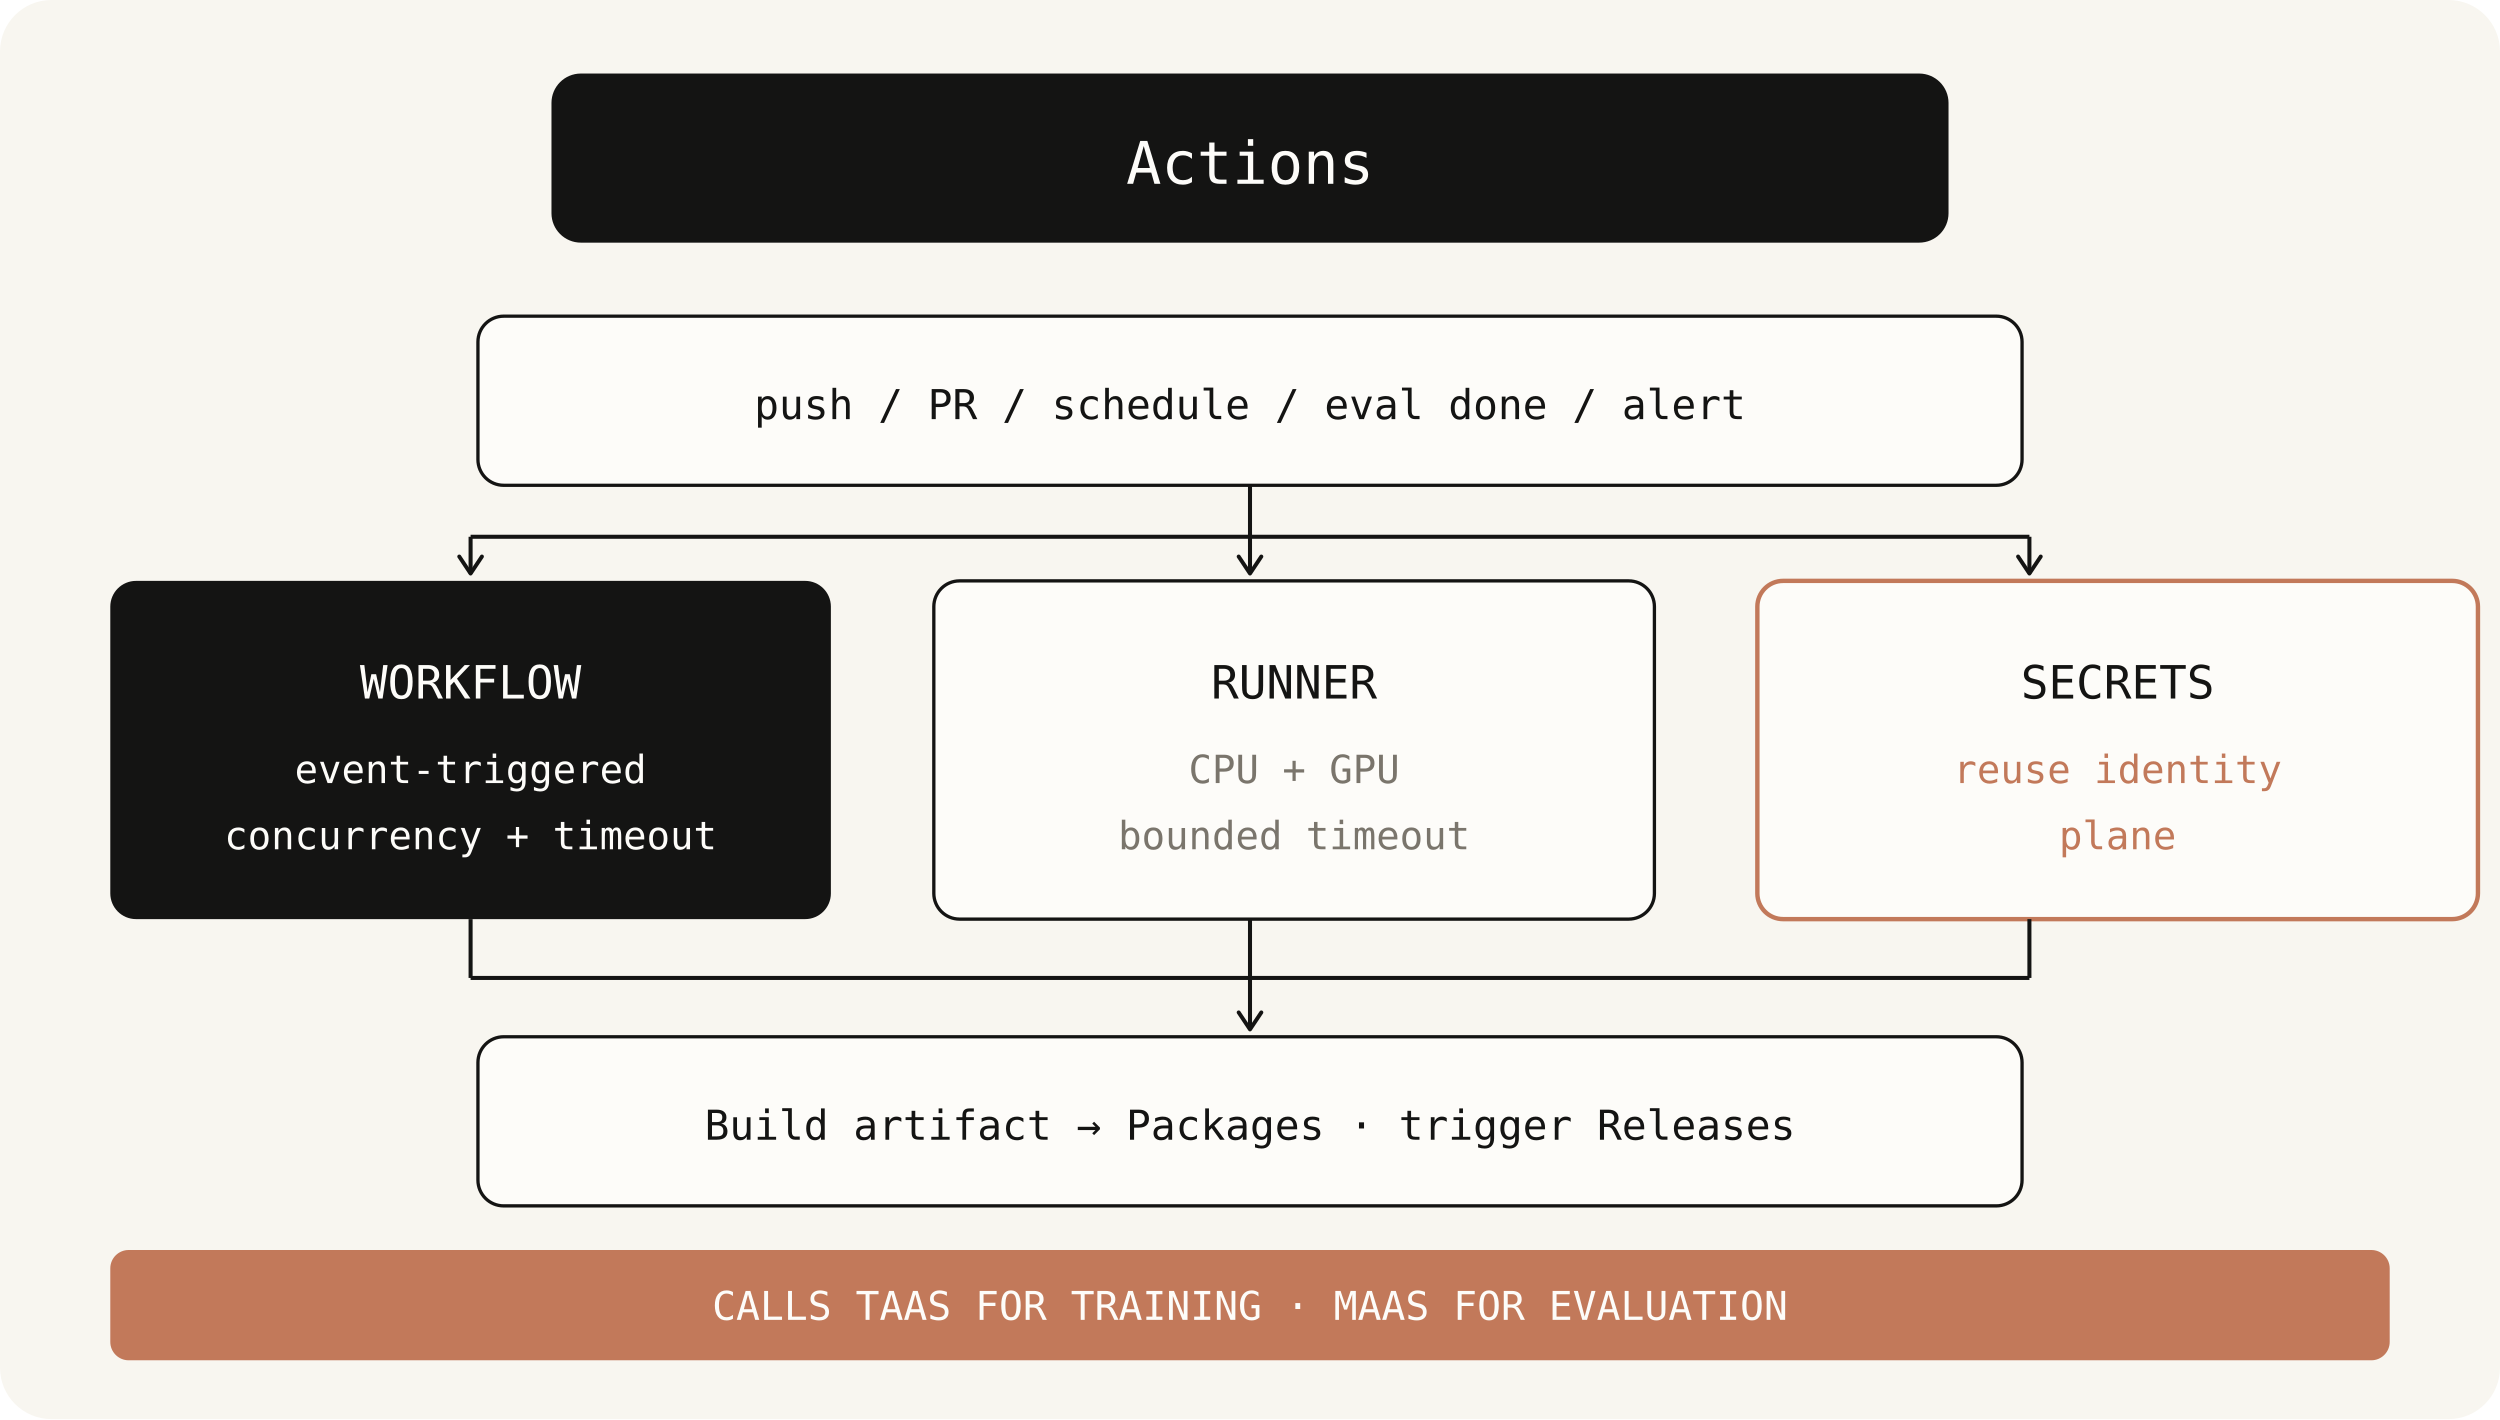
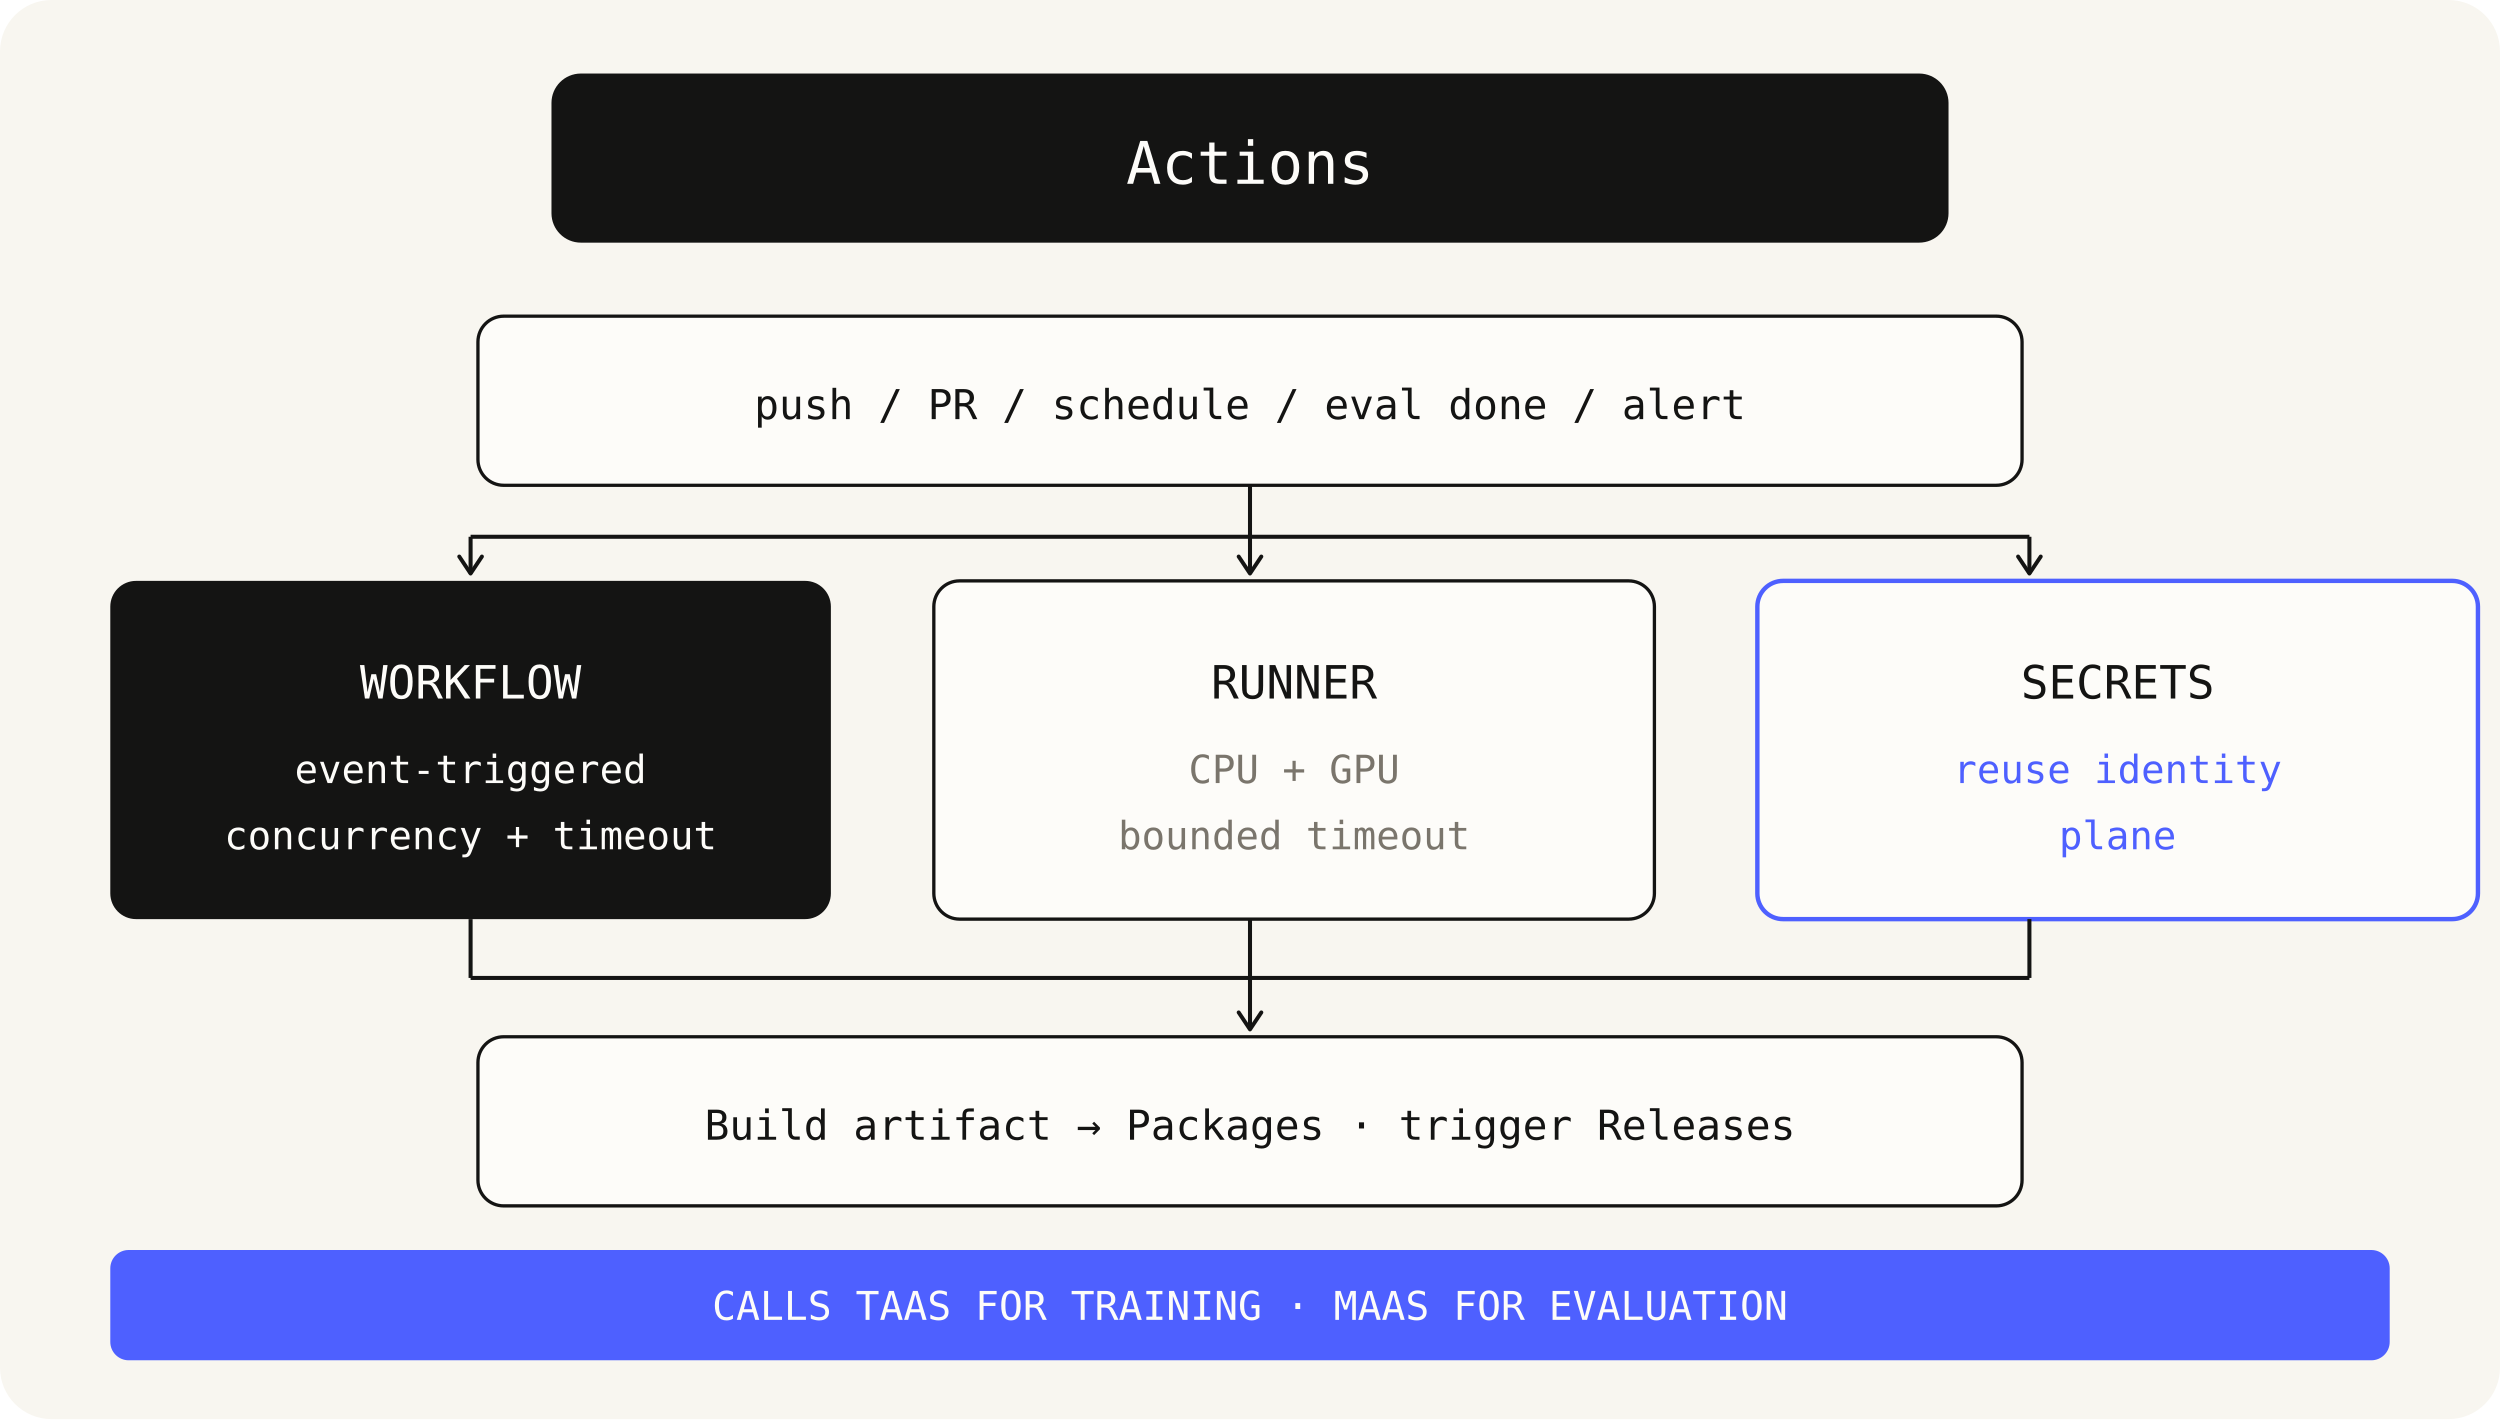
<svg xmlns="http://www.w3.org/2000/svg" viewBox="0 0 680 386" width="680" height="386" role="img">
  <defs>
    <marker id="arw" viewBox="0 0 10 10" refX="8" refY="5" markerWidth="7" markerHeight="7" orient="auto-start-reverse">
      <path d="M2 1L8 5L2 9" fill="none" stroke="#141413" stroke-width="1.4" stroke-linecap="round" stroke-linejoin="round" />
    </marker>
  </defs>
  <rect x="0" y="0" width="680" height="386" rx="14" fill="#F8F6F0" />
  <g font-family="Menlo, SFMono-Regular, Consolas, monospace">
    <rect x="150" y="20" width="380" height="46" rx="8" fill="#141413" />
    <text x="340" y="50" font-size="16" fill="#FDFCF9" text-anchor="middle">Actions</text>
    <rect x="130" y="86" width="420" height="46" rx="7" fill="#FDFCF9" stroke="#141413" stroke-width="0.9" />
    <text x="340" y="114" font-size="11.2" fill="#141413" text-anchor="middle">push / PR / schedule / eval done / alert</text>
    <path d="M340 132 L340 146 M128 146 L552 146" fill="none" stroke="#141413" stroke-width="1.1" />
    <path d="M128 146 L128 156" fill="none" stroke="#141413" stroke-width="1.1" marker-end="url(#arw)" />
    <path d="M340 146 L340 156" fill="none" stroke="#141413" stroke-width="1.1" marker-end="url(#arw)" />
    <path d="M552 146 L552 156" fill="none" stroke="#141413" stroke-width="1.1" marker-end="url(#arw)" />
    <rect x="30" y="158" width="196" height="92" rx="7" fill="#141413" />
    <text x="128" y="190" font-size="12.5" fill="#FDFCF9" text-anchor="middle">WORKFLOW</text>
    <text x="128" y="213" font-size="10.6" fill="#FDFCF9" text-anchor="middle">event-triggered</text>
    <text x="128" y="231" font-size="10.6" fill="#FDFCF9" text-anchor="middle">concurrency + timeout</text>
    <rect x="254" y="158" width="196" height="92" rx="7" fill="#FDFCF9" stroke="#141413" stroke-width="0.9" />
    <text x="352" y="190" font-size="12.5" fill="#141413" text-anchor="middle">RUNNER</text>
    <text x="352" y="213" font-size="10.6" fill="#7A756C" text-anchor="middle">CPU + GPU</text>
    <text x="352" y="231" font-size="10.6" fill="#7A756C" text-anchor="middle">bounded timeout</text>
-     <rect x="478" y="158" width="196" height="92" rx="7" fill="#FDFCF9" stroke="#C2795A" stroke-width="1.2" />
+     <rect x="478" y="158" width="196" height="92" rx="7" fill="#FDFCF9" stroke="#4E60FF" stroke-width="1.2" />
    <text x="576" y="190" font-size="12.5" fill="#141413" text-anchor="middle">SECRETS</text>
-     <text x="576" y="213" font-size="10.6" fill="#C2795A" text-anchor="middle">reuse identity</text>
-     <text x="576" y="231" font-size="10.6" fill="#C2795A" text-anchor="middle">plane</text>
+     <text x="576" y="213" font-size="10.6" fill="#4E60FF" text-anchor="middle">reuse identity</text>
+     <text x="576" y="231" font-size="10.6" fill="#4E60FF" text-anchor="middle">plane</text>
    <path d="M128 250 L128 266 M340 250 L340 266 M552 250 L552 266 M128 266 L552 266" fill="none" stroke="#141413" stroke-width="1.1" />
    <path d="M340 266 L340 280" fill="none" stroke="#141413" stroke-width="1.1" marker-end="url(#arw)" />
    <rect x="130" y="282" width="420" height="46" rx="7" fill="#FDFCF9" stroke="#141413" stroke-width="0.9" />
    <text x="340" y="310" font-size="11.2" fill="#141413" text-anchor="middle">Build artifact → Packages · trigger Releases</text>
-     <rect x="30" y="340" width="620" height="30" rx="5" fill="#C2795A" />
+     <rect x="30" y="340" width="620" height="30" rx="5" fill="#4E60FF" />
    <text x="340" y="359" font-size="10.8" fill="#FDFCF9" text-anchor="middle">CALLS TAAS FOR TRAINING · MAAS FOR EVALUATION</text>
  </g>
</svg>
